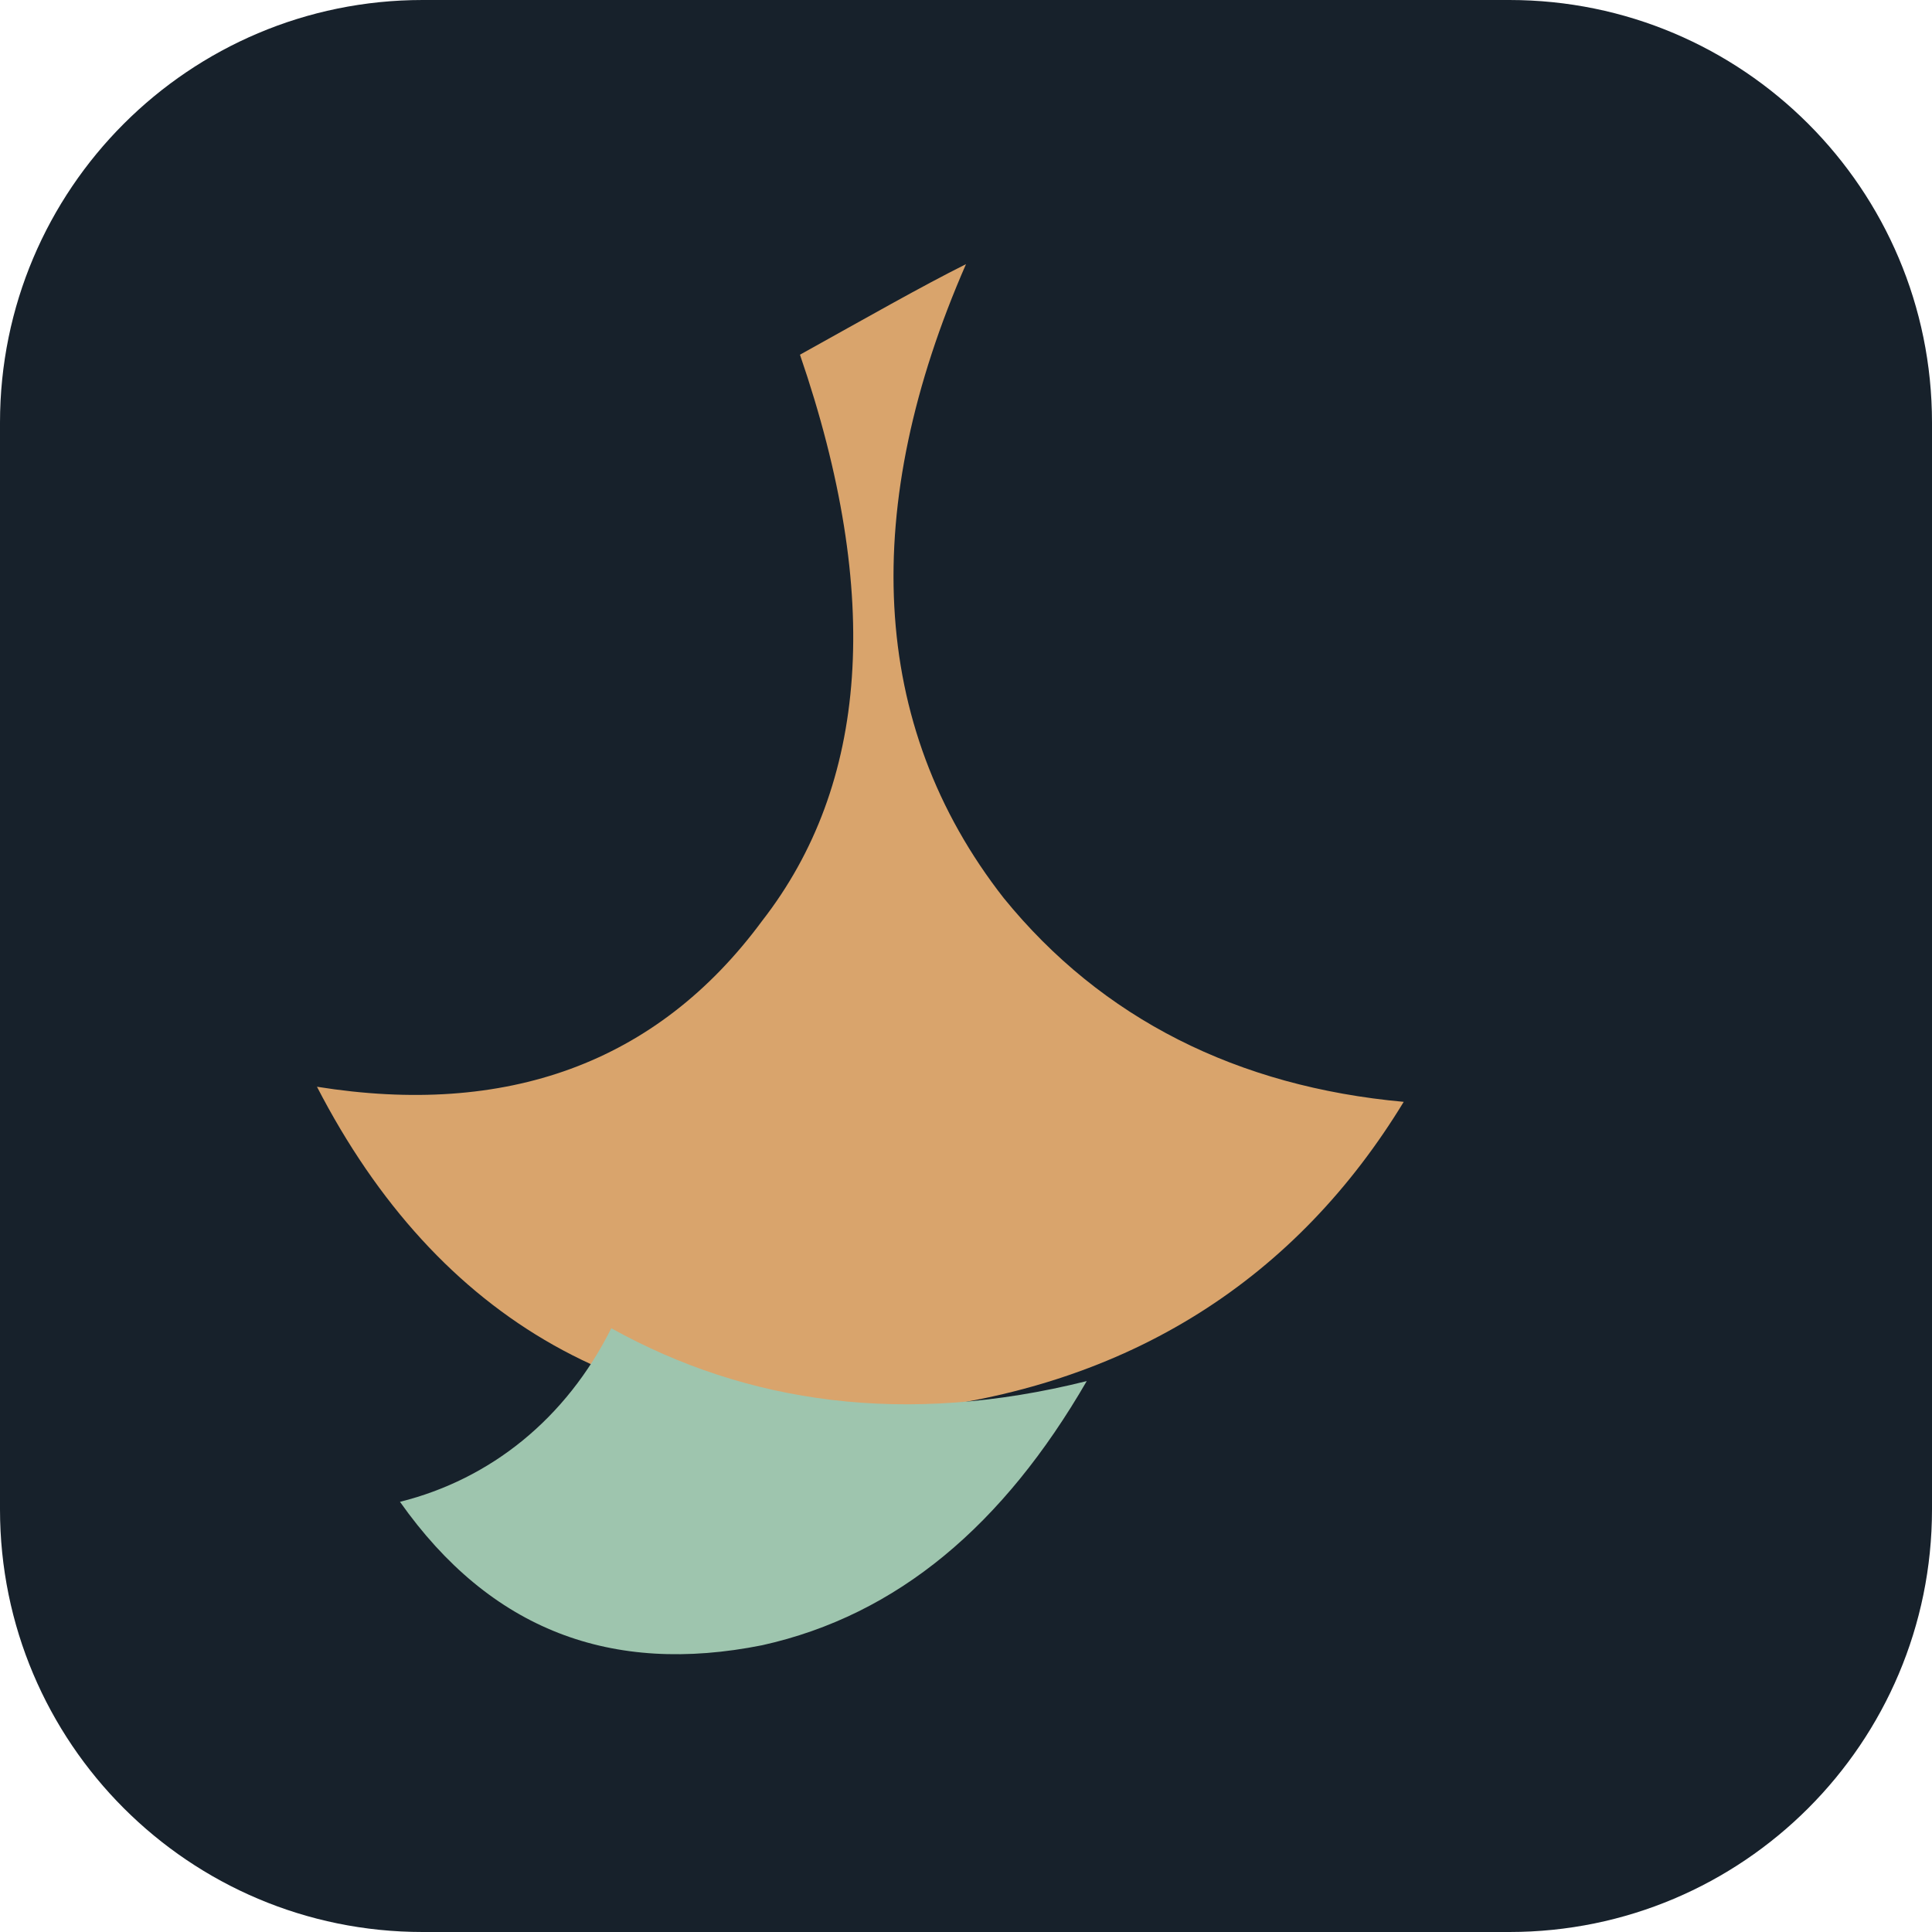
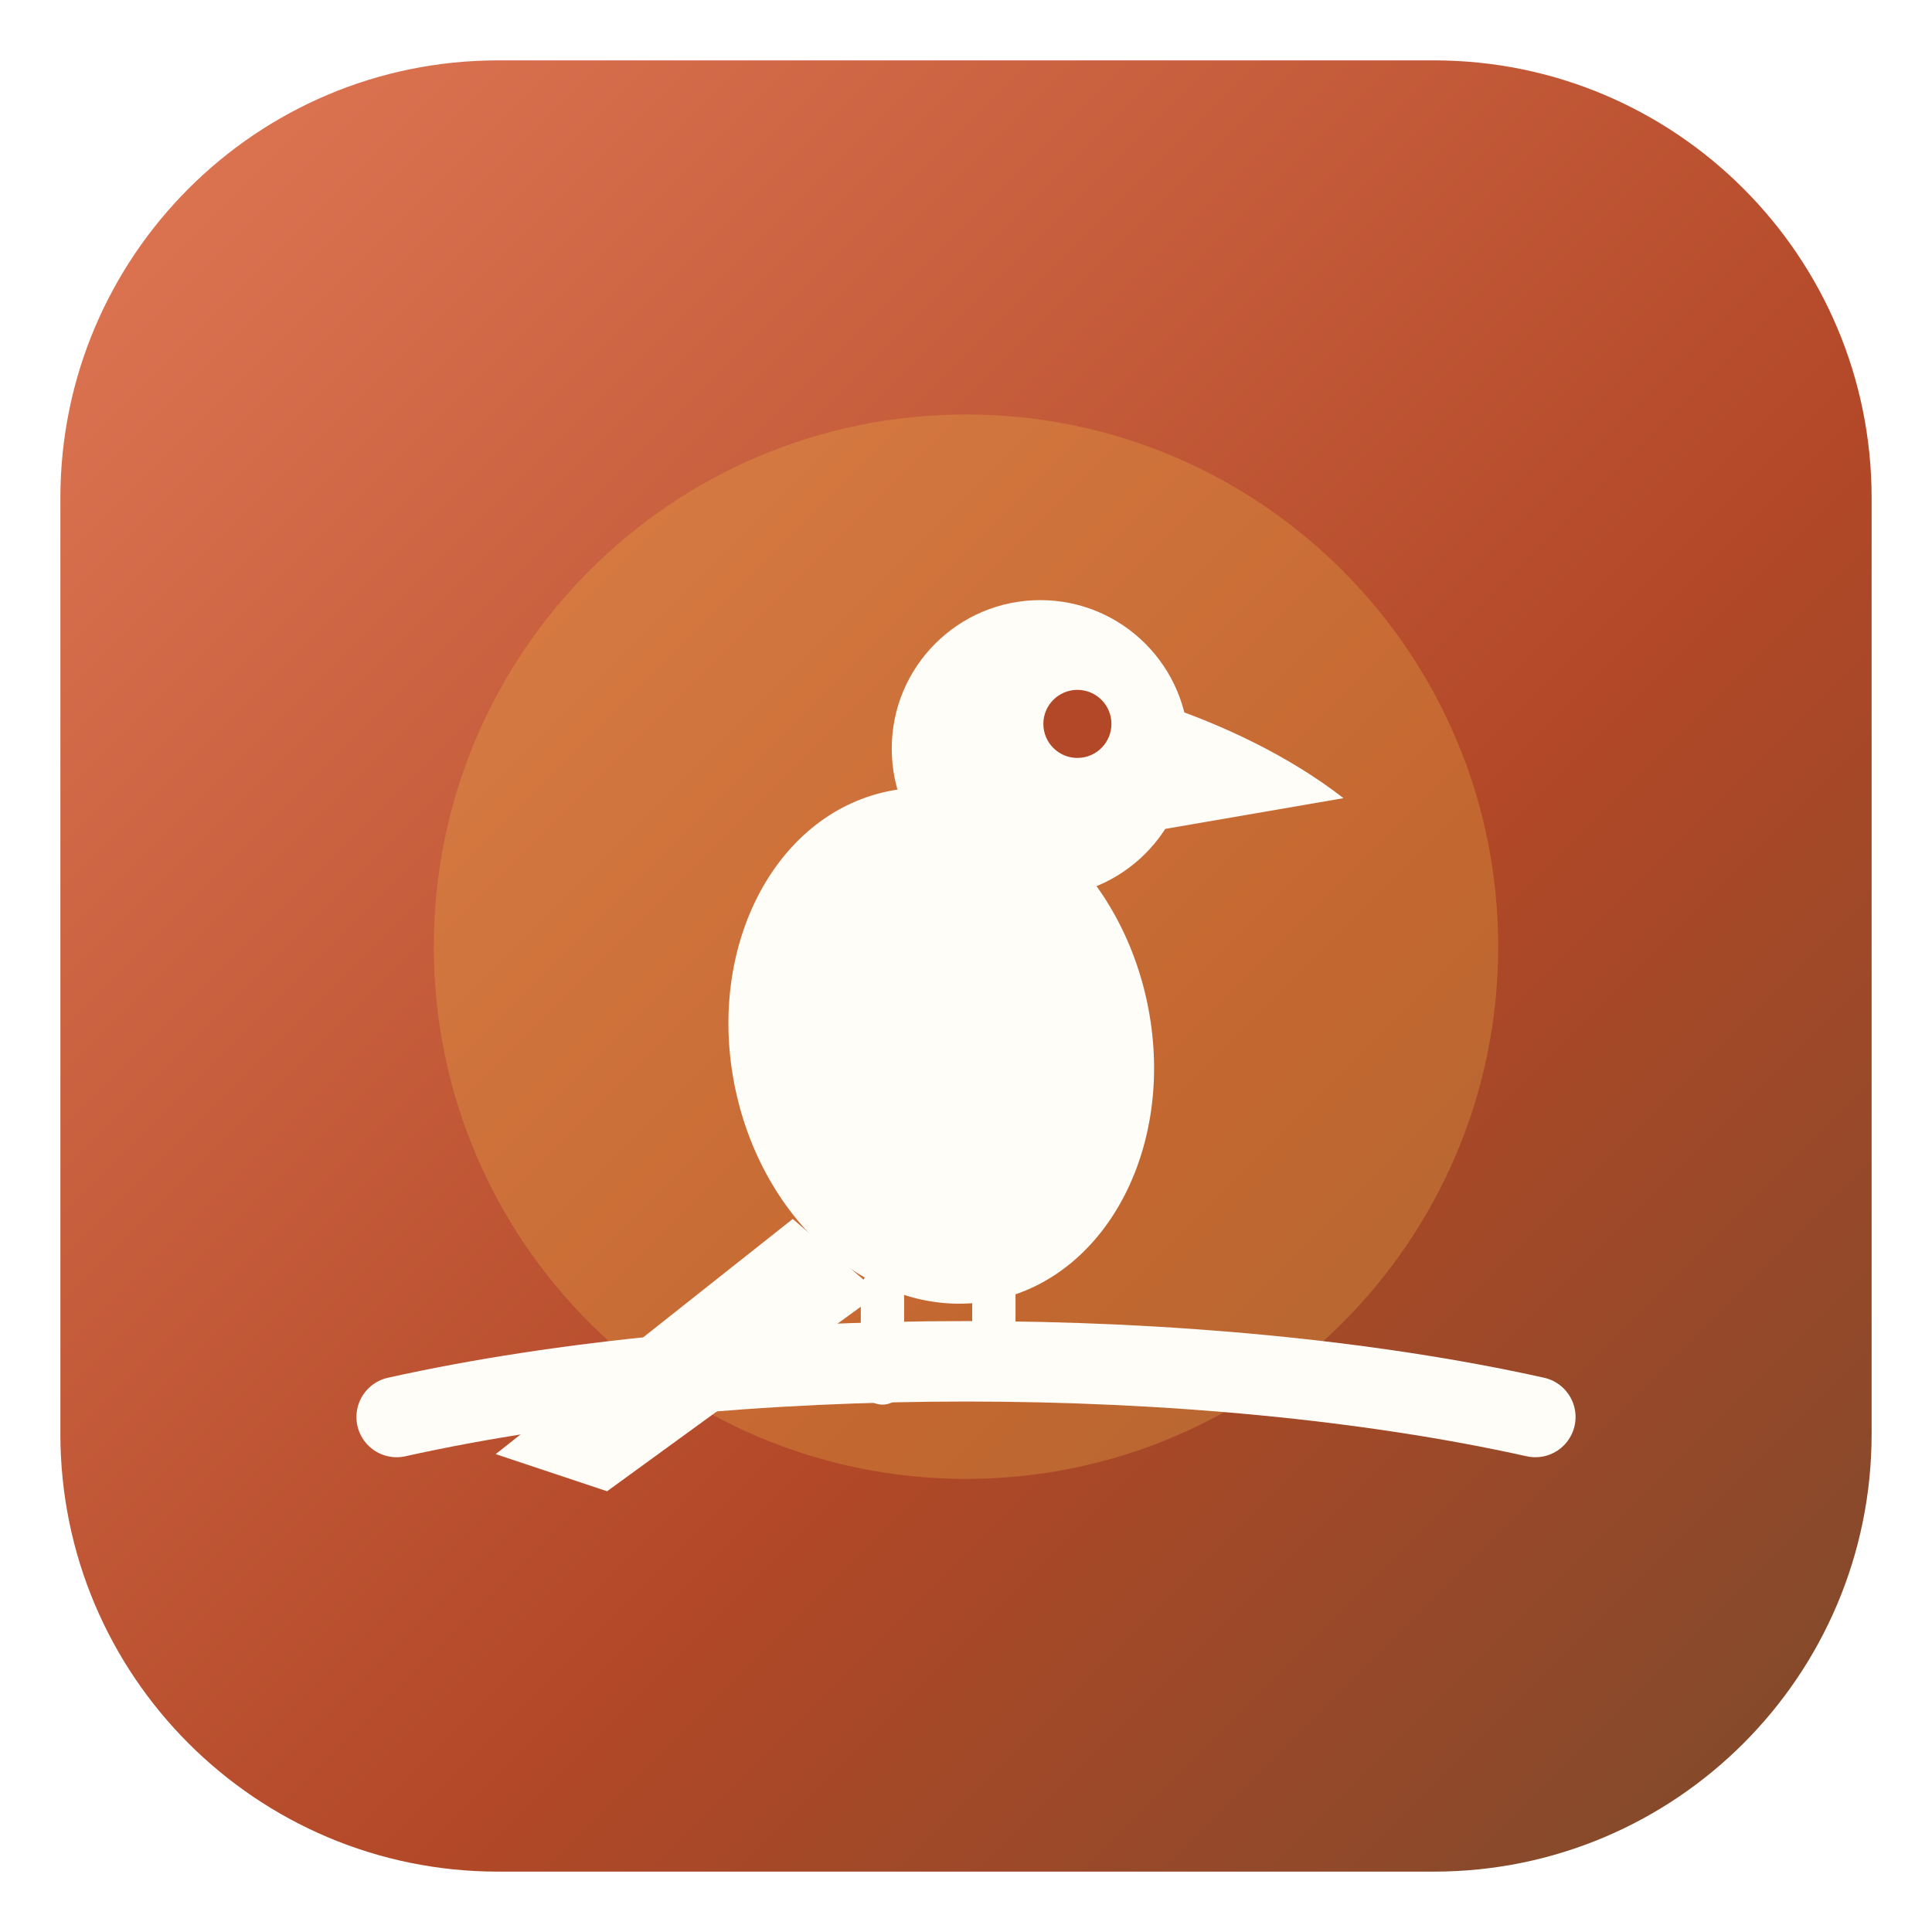
- <svg xmlns="http://www.w3.org/2000/svg" width="256" height="256" viewBox="0 0 256 256">
-   <rect width="256" height="256" rx="56" fill="#17212b" />
-   <path d="M128 35c-14 32-13 61 5 84 13 16 31 25 53 27-14 23-36 38-67 41-35 3-61-12-77-43 25 4 45-3 59-22 14-18 16-43 5-75 9-5 16-9 22-12z" fill="#d9a46c" />
-   <path d="M81 176c18 10 39 13 63 7-11 19-25 31-43 35-20 4-36-2-48-19 12-3 22-11 28-23z" fill="#9ec5ae" />
+ <svg xmlns="http://www.w3.org/2000/svg" viewBox="0 0 256 256" role="img" aria-label="HorneroOS app icon">
+   <defs>
+     <linearGradient id="hornero-app-bg" x1="0" y1="0" x2="1" y2="1">
+       <stop offset="0" stop-color="#E07856" />
+       <stop offset="0.6" stop-color="#B24827" />
+       <stop offset="1" stop-color="#7C4A2C" />
+     </linearGradient>
+   </defs>
+   <rect x="8" y="8" width="240" height="240" rx="58" fill="url(#hornero-app-bg)" />
+   <g transform="translate(128,132) scale(0.82) translate(-128,-132)">
+     <circle cx="128" cy="124" r="86" fill="#F2B749" opacity="0.28" />
+     <g fill="#FFFDF7">
+       <path d="M100,168 L52,206 L70,212 L114,180 Z" />
+       <ellipse cx="124" cy="140" rx="34" ry="42" transform="rotate(-12 124 140)" />
+       <circle cx="140" cy="92" r="24" />
+       <path d="M160,85 C169,88 180,93 189,100 L160,105 Z" />
+       <rect x="111" y="176" width="7" height="22" rx="3.5" />
+       <rect x="129" y="174" width="7" height="23" rx="3.5" />
+     </g>
+     <path d="M36,200 C90,188 166,188 220,200" fill="none" stroke="#FFFDF7" stroke-width="13" stroke-linecap="round" />
+     <circle cx="146" cy="88" r="5.5" fill="#B24827" />
+   </g>
</svg>
